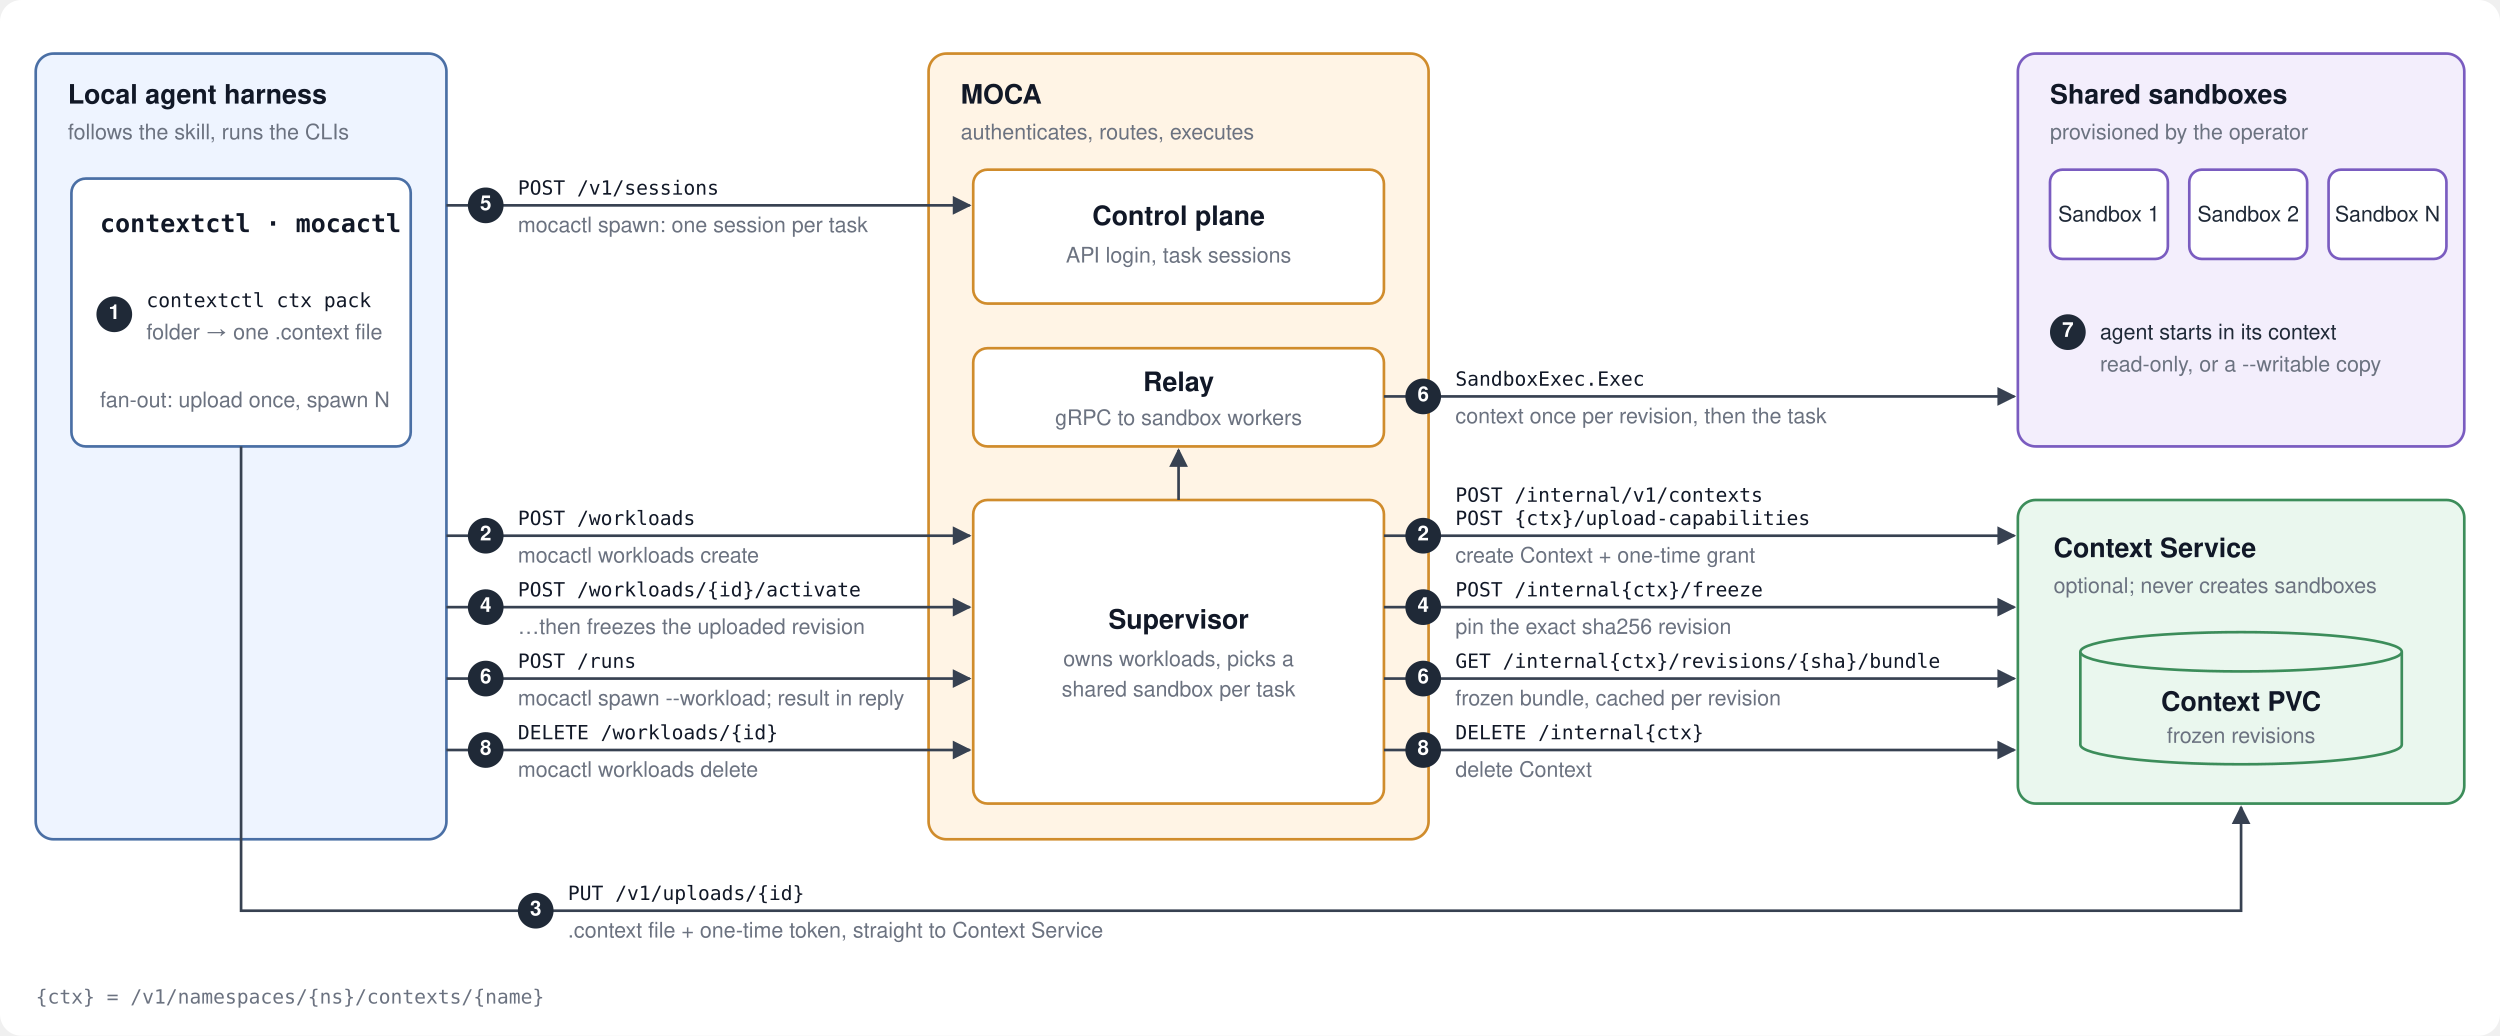
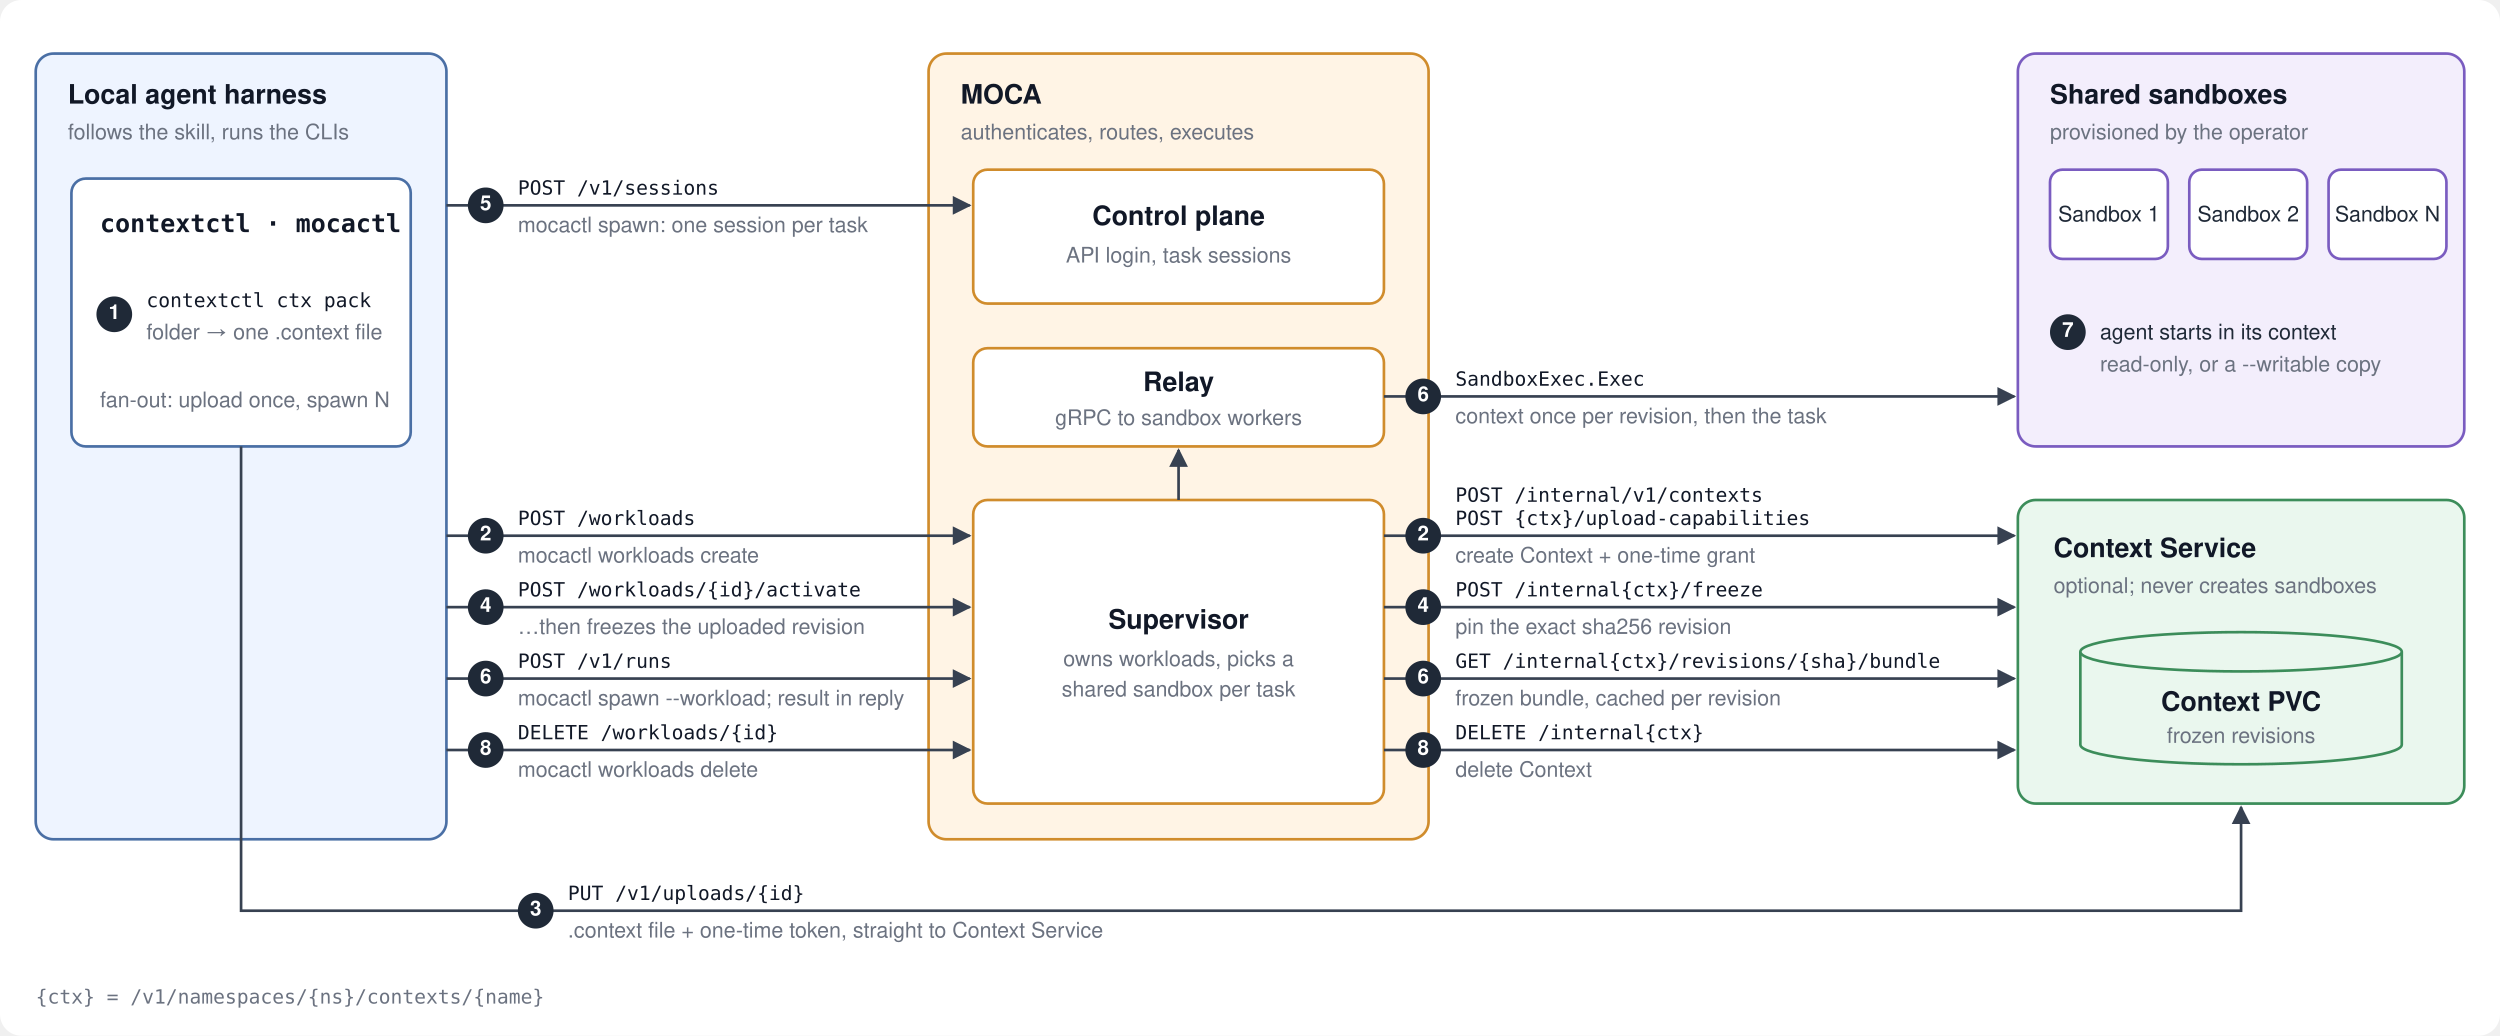
<svg xmlns="http://www.w3.org/2000/svg" width="1400" height="580" viewBox="0 0 1400 580" role="img" aria-labelledby="title desc" font-family="-apple-system, 'Segoe UI', Helvetica, Arial, sans-serif">
  <defs>
    <marker id="arrow" viewBox="0 0 10 10" refX="9" refY="5" markerWidth="7" markerHeight="7" orient="auto">
      <path d="M0,0 L10,5 L0,10 z" fill="#374151" />
    </marker>
  </defs>
  <style>
    .box { stroke-width: 1.5; }
    .title { font-size: 15px; font-weight: 600; fill: #111827; }
    .sub { font-size: 12px; fill: #6b7280; }
    .note { font-size: 12px; fill: #1f2937; }
    .api { font-family: ui-monospace, SFMono-Regular, Menlo, Consolas, monospace; font-size: 11px; fill: #111827; }
    .line { stroke: #374151; stroke-width: 1.5; fill: none; marker-end: url(#arrow); }
    .step circle { fill: #1f2937; }
    .step text { font-size: 11.5px; font-weight: 700; fill: #ffffff; text-anchor: middle; dominant-baseline: central; }
  </style>
  <rect width="1400" height="580" rx="12" fill="#ffffff" />
  <rect class="box" x="20" y="30" width="230" height="440" rx="10" fill="#eef4ff" stroke="#4a6fa5" />
  <text class="title" x="38" y="58">Local agent harness</text>
  <text class="sub" x="38" y="78">follows the skill, runs the CLIs</text>
  <rect class="box" x="40" y="100" width="190" height="150" rx="8" fill="#ffffff" stroke="#4a6fa5" />
  <text class="api" x="56" y="130" style="font-size: 14px; font-weight: 600;">contextctl · mocactl</text>
  <g class="step">
    <circle cx="64" cy="176" r="10" />
    <text x="64" y="176">1</text>
  </g>
  <text class="api" x="82" y="172">contextctl ctx pack</text>
  <text class="sub" x="82" y="190">folder → one .context file</text>
  <text class="sub" x="56" y="228">fan-out: upload once, spawn N</text>
  <rect class="box" x="520" y="30" width="280" height="440" rx="10" fill="#fff4e5" stroke="#d08c2c" />
  <text class="title" x="538" y="58">MOCA</text>
  <text class="sub" x="538" y="78">authenticates, routes, executes</text>
  <rect class="box" x="545" y="95" width="230" height="75" rx="8" fill="#ffffff" stroke="#d08c2c" />
  <text class="title" x="660" y="126" text-anchor="middle">Control plane</text>
  <text class="sub" x="660" y="147" text-anchor="middle">API login, task sessions</text>
  <rect class="box" x="545" y="195" width="230" height="55" rx="8" fill="#ffffff" stroke="#d08c2c" />
  <text class="title" x="660" y="219" text-anchor="middle">Relay</text>
  <text class="sub" x="660" y="238" text-anchor="middle">gRPC to sandbox workers</text>
  <rect class="box" x="545" y="280" width="230" height="170" rx="8" fill="#ffffff" stroke="#d08c2c" />
  <text class="title" x="660" y="352" text-anchor="middle">Supervisor</text>
  <text class="sub" x="660" y="373" text-anchor="middle">owns workloads, picks a</text>
  <text class="sub" x="660" y="390" text-anchor="middle">shared sandbox per task</text>
  <line class="line" x1="660" y1="280" x2="660" y2="252" />
  <rect class="box" x="1130" y="30" width="250" height="220" rx="10" fill="#f3eefc" stroke="#7a5cc0" />
  <text class="title" x="1148" y="58">Shared sandboxes</text>
  <text class="sub" x="1148" y="78">provisioned by the operator</text>
  <rect class="box" x="1148" y="95" width="66" height="50" rx="7" fill="#ffffff" stroke="#7a5cc0" />
  <text class="note" x="1181" y="124" text-anchor="middle">Sandbox 1</text>
  <rect class="box" x="1226" y="95" width="66" height="50" rx="7" fill="#ffffff" stroke="#7a5cc0" />
  <text class="note" x="1259" y="124" text-anchor="middle">Sandbox 2</text>
  <rect class="box" x="1304" y="95" width="66" height="50" rx="7" fill="#ffffff" stroke="#7a5cc0" />
  <text class="note" x="1337" y="124" text-anchor="middle">Sandbox N</text>
  <g class="step">
    <circle cx="1158" cy="186" r="10" />
    <text x="1158" y="186">7</text>
  </g>
  <text class="note" x="1176" y="190">agent starts in its context</text>
  <text class="sub" x="1176" y="208">read-only, or a --writable copy</text>
  <rect class="box" x="1130" y="280" width="250" height="170" rx="10" fill="#eaf7ee" stroke="#3c8d5a" />
  <text class="title" x="1150" y="312">Context Service</text>
  <text class="sub" x="1150" y="332">optional; never creates sandboxes</text>
  <path class="box" d="M1165,365 v52 a90,11 0 0,0 180,0 v-52" fill="#eaf7ee" stroke="#3c8d5a" />
  <ellipse class="box" cx="1255" cy="365" rx="90" ry="11" fill="#eaf7ee" stroke="#3c8d5a" />
  <text class="title" x="1255" y="398" text-anchor="middle">Context PVC</text>
  <text class="sub" x="1255" y="416" text-anchor="middle">frozen revisions</text>
  <line class="line" x1="250" y1="115" x2="543" y2="115" />
  <g class="step">
    <circle cx="272" cy="115" r="10" />
    <text x="272" y="115">5</text>
  </g>
  <text class="api" x="290" y="109">POST /v1/sessions</text>
  <text class="sub" x="290" y="130">mocactl spawn: one session per task</text>
  <line class="line" x1="250" y1="300" x2="543" y2="300" />
  <g class="step">
    <circle cx="272" cy="300" r="10" />
    <text x="272" y="300">2</text>
  </g>
  <text class="api" x="290" y="294">POST /workloads</text>
  <text class="sub" x="290" y="315">mocactl workloads create</text>
  <line class="line" x1="250" y1="340" x2="543" y2="340" />
  <g class="step">
    <circle cx="272" cy="340" r="10" />
    <text x="272" y="340">4</text>
  </g>
  <text class="api" x="290" y="334">POST /workloads/{id}/activate</text>
  <text class="sub" x="290" y="355">…then freezes the uploaded revision</text>
  <line class="line" x1="250" y1="380" x2="543" y2="380" />
  <g class="step">
    <circle cx="272" cy="380" r="10" />
    <text x="272" y="380">6</text>
  </g>
-   <text class="api" x="290" y="374">POST /runs</text>
+   <text class="api" x="290" y="374">POST /v1/runs</text>
  <text class="sub" x="290" y="395">mocactl spawn --workload; result in reply</text>
  <line class="line" x1="250" y1="420" x2="543" y2="420" />
  <g class="step">
    <circle cx="272" cy="420" r="10" />
    <text x="272" y="420">8</text>
  </g>
  <text class="api" x="290" y="414">DELETE /workloads/{id}</text>
  <text class="sub" x="290" y="435">mocactl workloads delete</text>
  <line class="line" x1="775" y1="222" x2="1128" y2="222" />
  <g class="step">
    <circle cx="797" cy="222" r="10" />
    <text x="797" y="222">6</text>
  </g>
  <text class="api" x="815" y="216">SandboxExec.Exec</text>
  <text class="sub" x="815" y="237">context once per revision, then the task</text>
  <line class="line" x1="775" y1="300" x2="1128" y2="300" />
  <g class="step">
    <circle cx="797" cy="300" r="10" />
    <text x="797" y="300">2</text>
  </g>
  <text class="api" x="815" y="281">POST /internal/v1/contexts</text>
  <text class="api" x="815" y="294">POST {ctx}/upload-capabilities</text>
  <text class="sub" x="815" y="315">create Context + one-time grant</text>
  <line class="line" x1="775" y1="340" x2="1128" y2="340" />
  <g class="step">
    <circle cx="797" cy="340" r="10" />
    <text x="797" y="340">4</text>
  </g>
  <text class="api" x="815" y="334">POST /internal{ctx}/freeze</text>
  <text class="sub" x="815" y="355">pin the exact sha256 revision</text>
  <line class="line" x1="775" y1="380" x2="1128" y2="380" />
  <g class="step">
    <circle cx="797" cy="380" r="10" />
    <text x="797" y="380">6</text>
  </g>
  <text class="api" x="815" y="374">GET /internal{ctx}/revisions/{sha}/bundle</text>
  <text class="sub" x="815" y="395">frozen bundle, cached per revision</text>
  <line class="line" x1="775" y1="420" x2="1128" y2="420" />
  <g class="step">
    <circle cx="797" cy="420" r="10" />
    <text x="797" y="420">8</text>
  </g>
  <text class="api" x="815" y="414">DELETE /internal{ctx}</text>
  <text class="sub" x="815" y="435">delete Context</text>
  <path class="line" d="M135,250 V510 H1255 V452" />
  <g class="step">
    <circle cx="300" cy="510" r="10" />
    <text x="300" y="510">3</text>
  </g>
  <text class="api" x="318" y="504">PUT /v1/uploads/{id}</text>
  <text class="sub" x="318" y="525">.context file + one-time token, straight to Context Service</text>
  <text class="api" x="20" y="562" style="fill: #6b7280;">{ctx} = /v1/namespaces/{ns}/contexts/{name}</text>
</svg>
